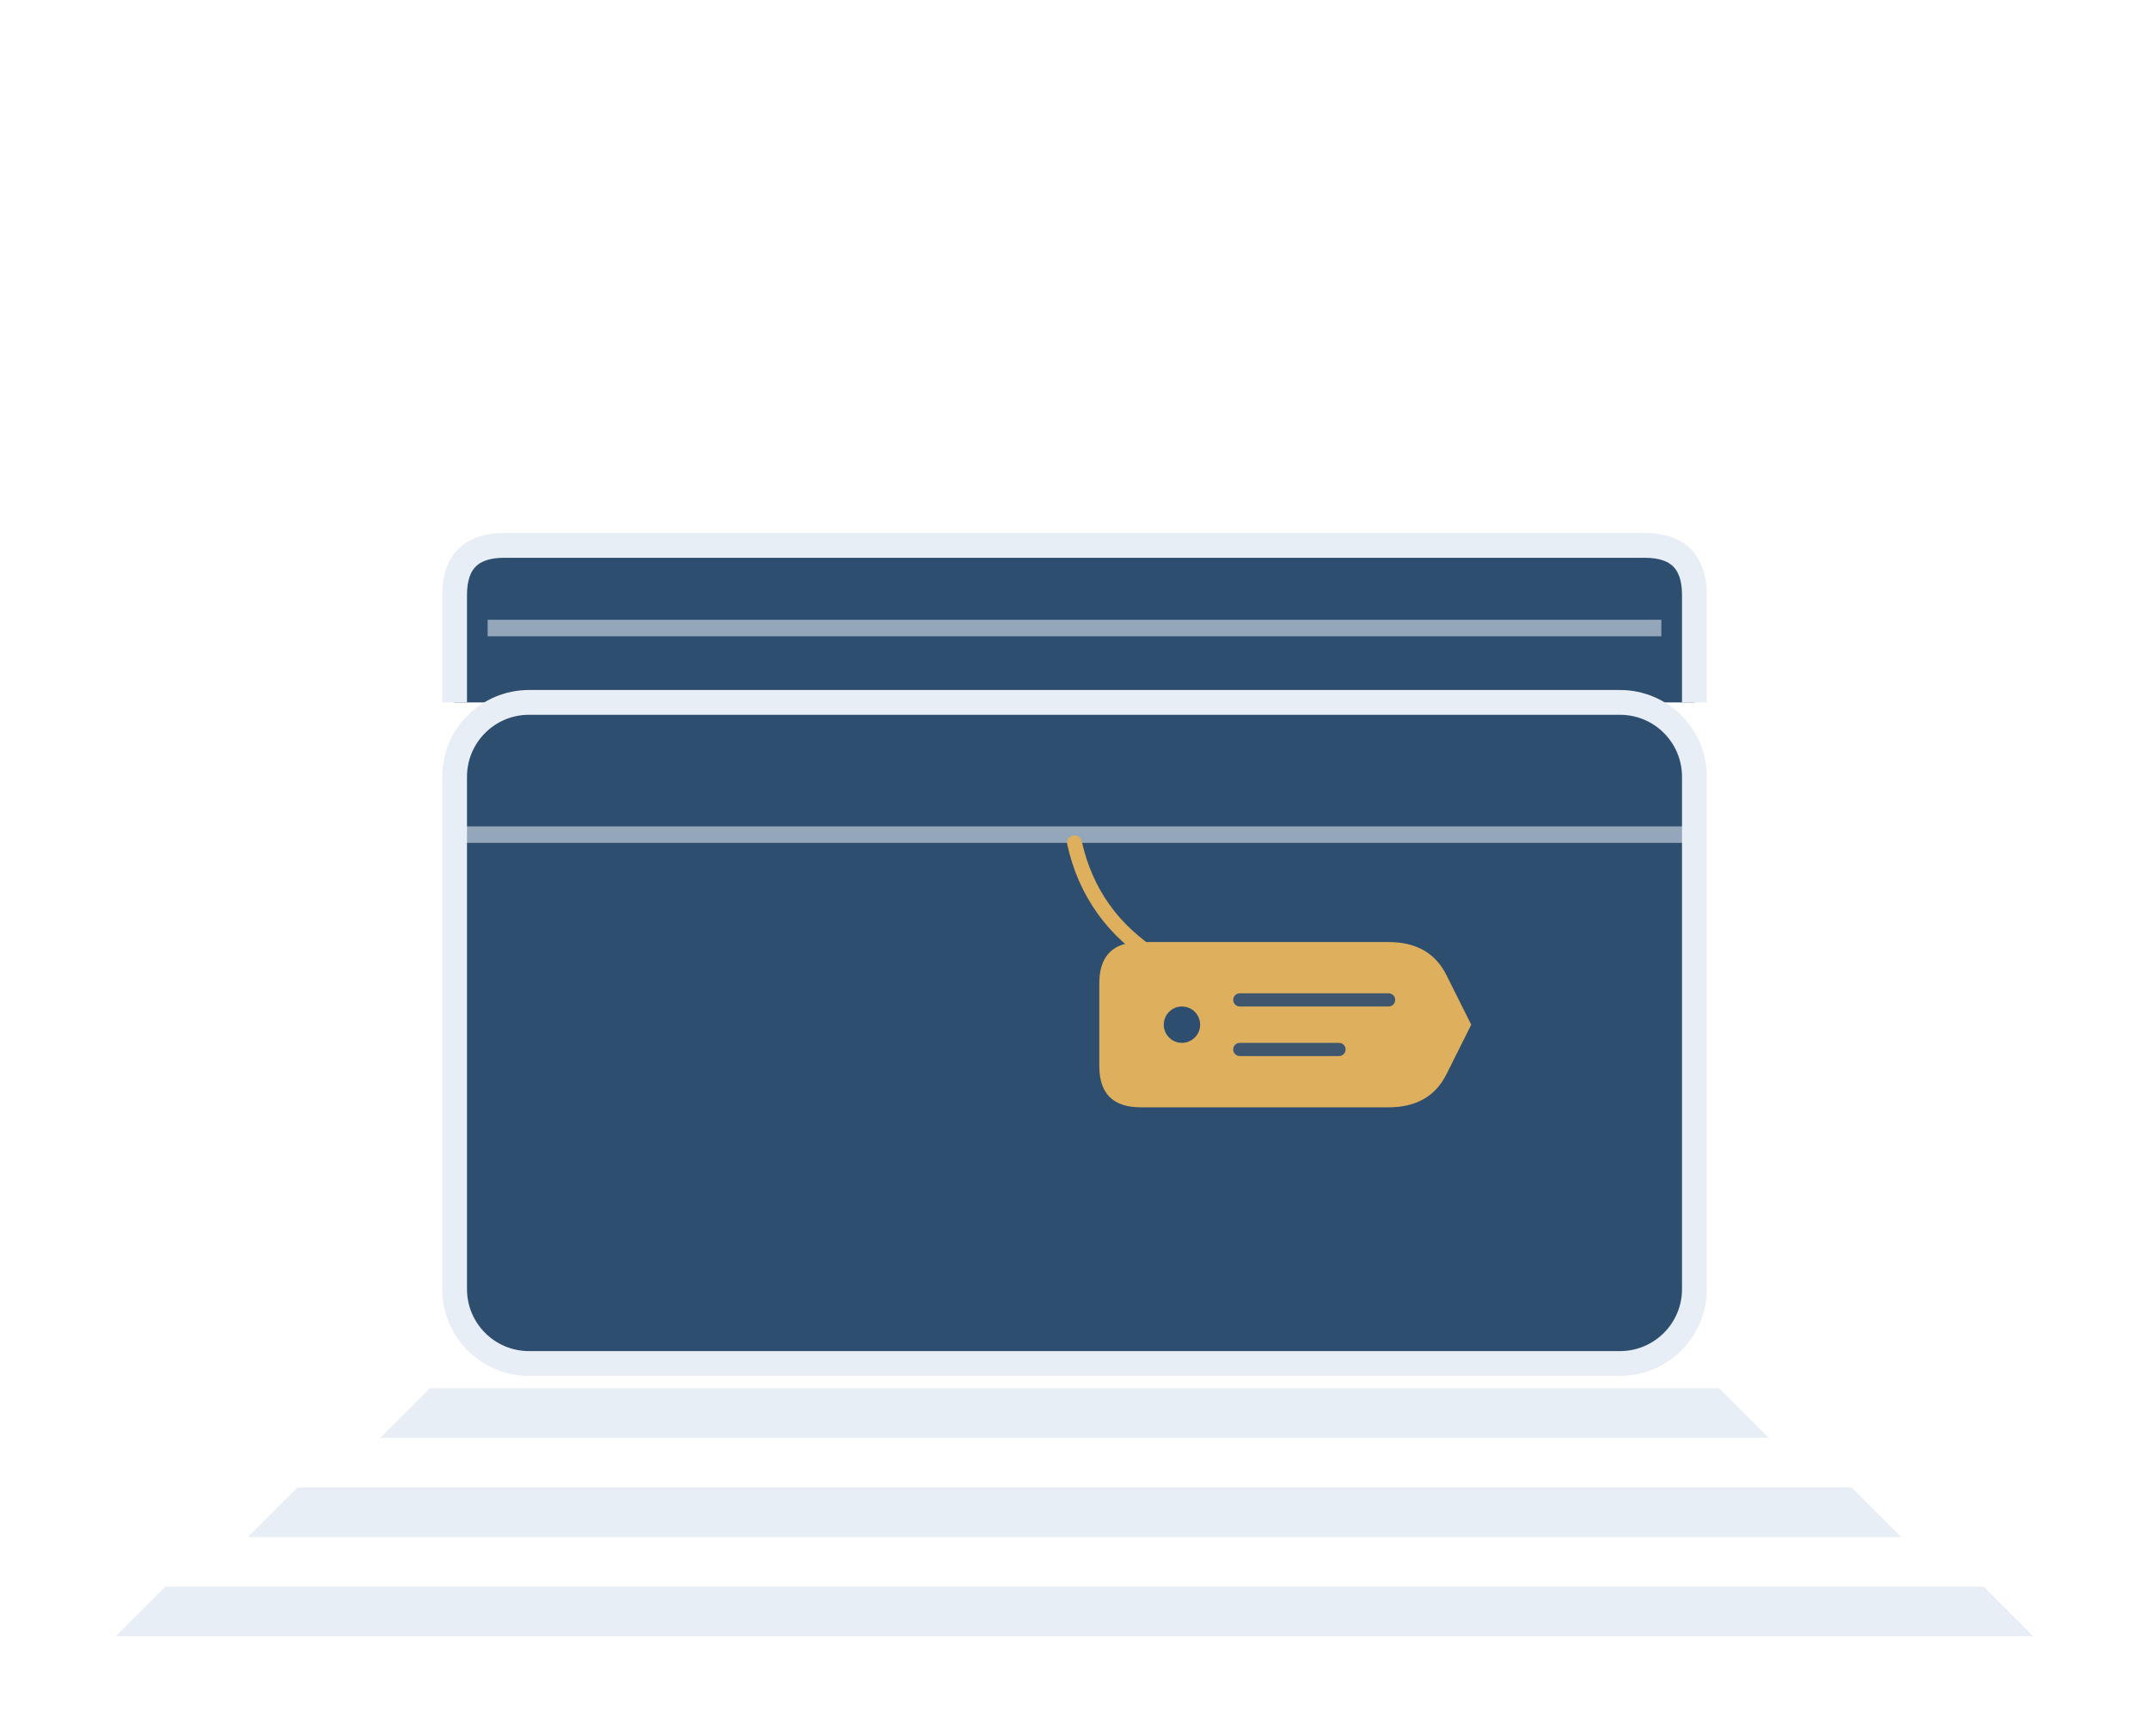
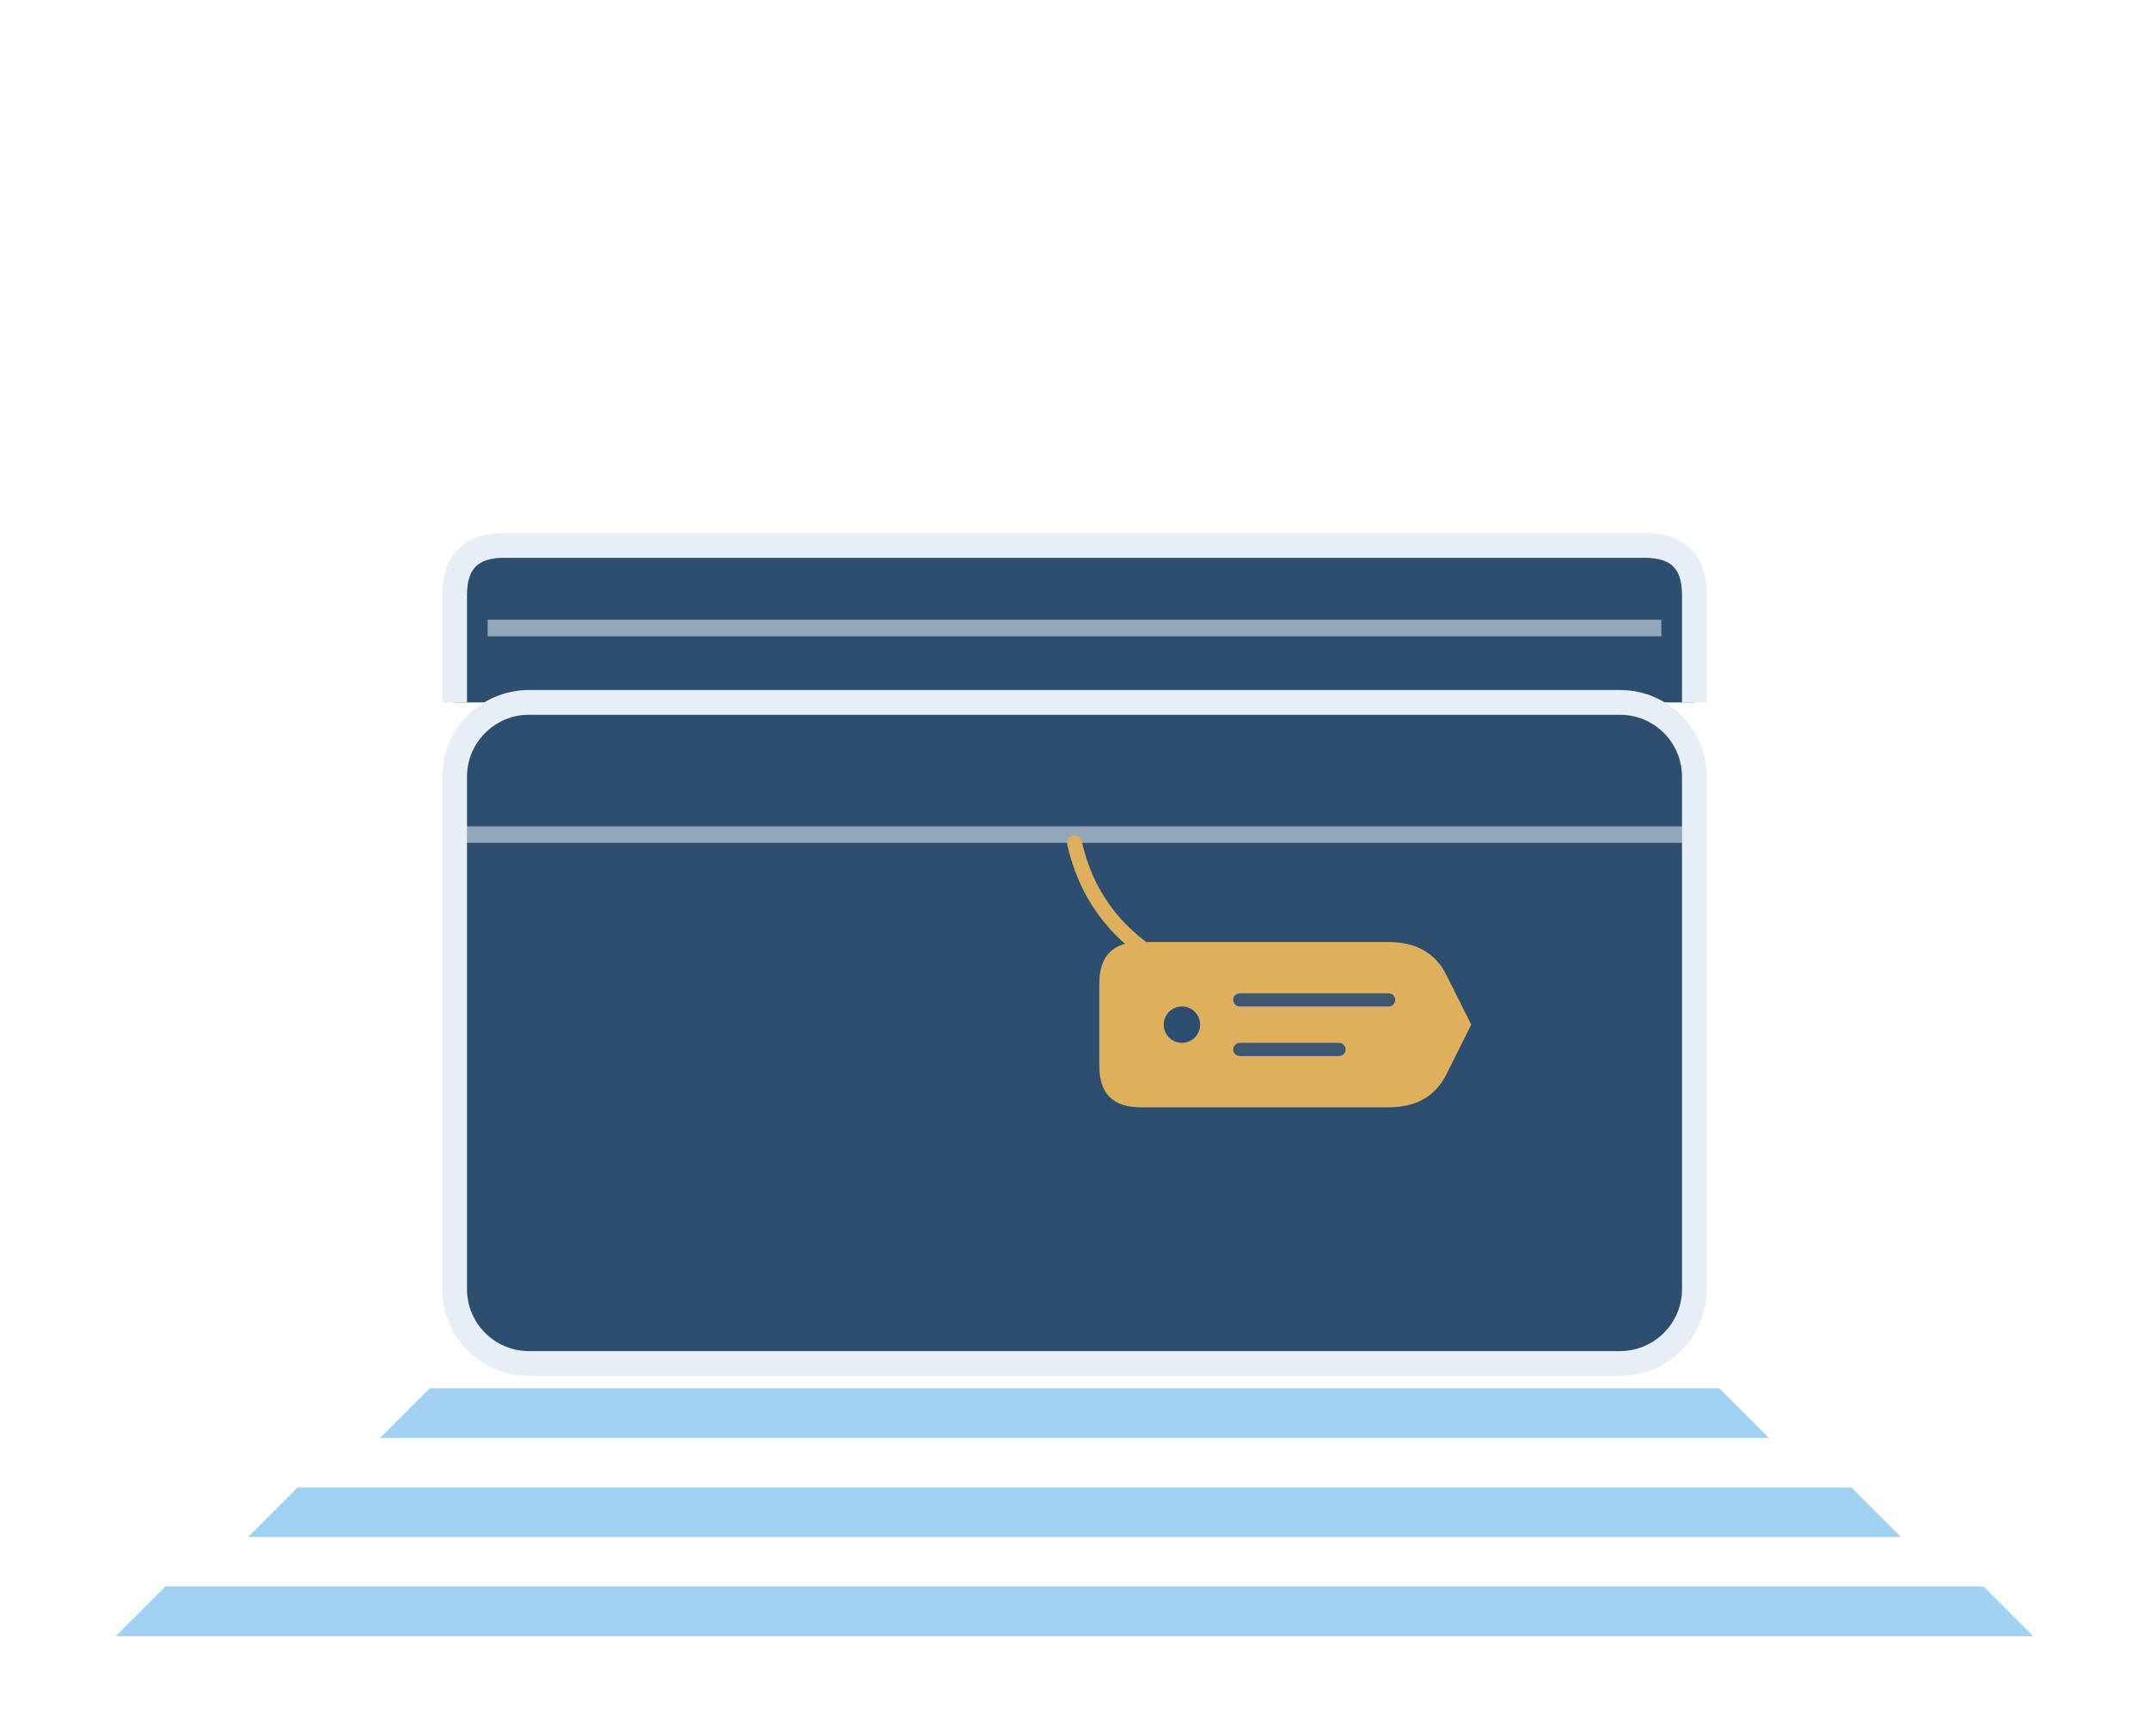
<svg xmlns="http://www.w3.org/2000/svg" viewBox="20 100 260 210" fill="none" role="img" aria-label="A keepsake box with a framed picture and a vase">
  <path d="M75 185 L75 172 Q75 166 81 166 H219 Q225 166 225 172 L225 185" stroke="#E8EEF5" stroke-width="3" stroke-linejoin="round" fill="#2E4E70">
    <animate attributeName="d" dur="2.2s" fill="freeze" calcMode="spline" keyTimes="0;0.3;1" keySplines="0 0 1 1;0.2 0 0 1" values="M75 185 L75 172 Q75 166 81 166 H219 Q225 166 225 172 L225 185;M75 185 L75 172 Q75 166 81 166 H219 Q225 166 225 172 L225 185;M82 185 L94 128 Q96 122 102 122 H198 Q204 122 206 128 L218 185" />
  </path>
  <path d="M79 176 H221" stroke="#E8EEF5" stroke-width="2" opacity=".55">
    <animate attributeName="d" dur="2.2s" fill="freeze" calcMode="spline" keyTimes="0;0.3;1" keySplines="0 0 1 1;0.2 0 0 1" values="M79 176 H221;M79 176 H221;M96 134 H204" />
  </path>
  <g transform="translate(0 64)">
    <animateTransform attributeName="transform" type="translate" dur="2.2s" fill="freeze" calcMode="spline" keyTimes="0;0.4;1" keySplines="0 0 1 1;0.2 0 0 1" values="0 64;0 64;0 0" />
    <g transform="rotate(-9 118 160)">
      <rect x="96" y="130" width="46" height="56" rx="3" stroke="#E8EEF5" stroke-width="3" fill="#2E4E70" />
      <rect x="103" y="137" width="32" height="42" rx="1.5" stroke="#E8EEF5" stroke-width="1.8" opacity=".7" />
      <path d="M119 174 V156 M119 160 q-7 -3 -8 -10 q7 1 8 8 M119 156 q6 -4 7 -11 q-7 2 -7 9" stroke="#DEB05E" stroke-width="1.8" stroke-linecap="round" />
    </g>
    <path d="M166 136 h20 M169 136 c0 8 -12 10 -12 24 c0 9 7 14 19 14 s19 -5 19 -14 c0 -14 -12 -16 -12 -24" stroke="#E8EEF5" stroke-width="3" stroke-linecap="round" stroke-linejoin="round" fill="#2E4E70" />
    <path d="M160 158 q16 6 32 0" stroke="#E8EEF5" stroke-width="1.8" opacity=".6" />
  </g>
  <rect x="75" y="185" width="150" height="80" rx="9" stroke="#E8EEF5" stroke-width="3" fill="#2E4E70" />
  <path d="M75 201 H225" stroke="#E8EEF5" stroke-width="2" opacity=".55" />
  <g>
    <animateTransform attributeName="transform" type="rotate" dur="5s" repeatCount="indefinite" calcMode="spline" keyTimes="0;0.14;0.3;0.46;0.6;1" keySplines="0.4 0 0.2 1;0.4 0 0.2 1;0.4 0 0.2 1;0.4 0 0.2 1;0 0 1 1" values="0 150 202;7 150 202;-5 150 202;2.5 150 202;0 150 202;0 150 202" />
    <path d="M150 202 q2 9 10 14" stroke="#DEB05E" stroke-width="1.8" stroke-linecap="round" />
    <path d="M158 214 h30 q5 0 7 4 l3 6 l-3 6 q-2 4 -7 4 h-30 q-5 0 -5 -5 v-10 q0 -5 5 -5z" fill="#DEB05E" />
    <circle cx="163" cy="224" r="2.2" fill="#2E4E70" />
    <path d="M170 221 h18 M170 227 h12" stroke="#2E4E70" stroke-width="1.6" stroke-linecap="round" opacity=".9" />
  </g>
-   <polygon points="66,274 234,274 228,268 72,268" fill="#E8EEF5" />
-   <polygon points="50,286 250,286 244,280 56,280" fill="#E8EEF5" />
-   <polygon points="34,298 266,298 260,292 40,292" fill="#E8EEF5" />
+   <polygon points="66,274 234,274 228,268 72,268" fill="#A0D0F2" />
+   <polygon points="50,286 250,286 244,280 56,280" fill="#A0D0F2" />
+   <polygon points="34,298 266,298 260,292 40,292" fill="#A0D0F2" />
</svg>
